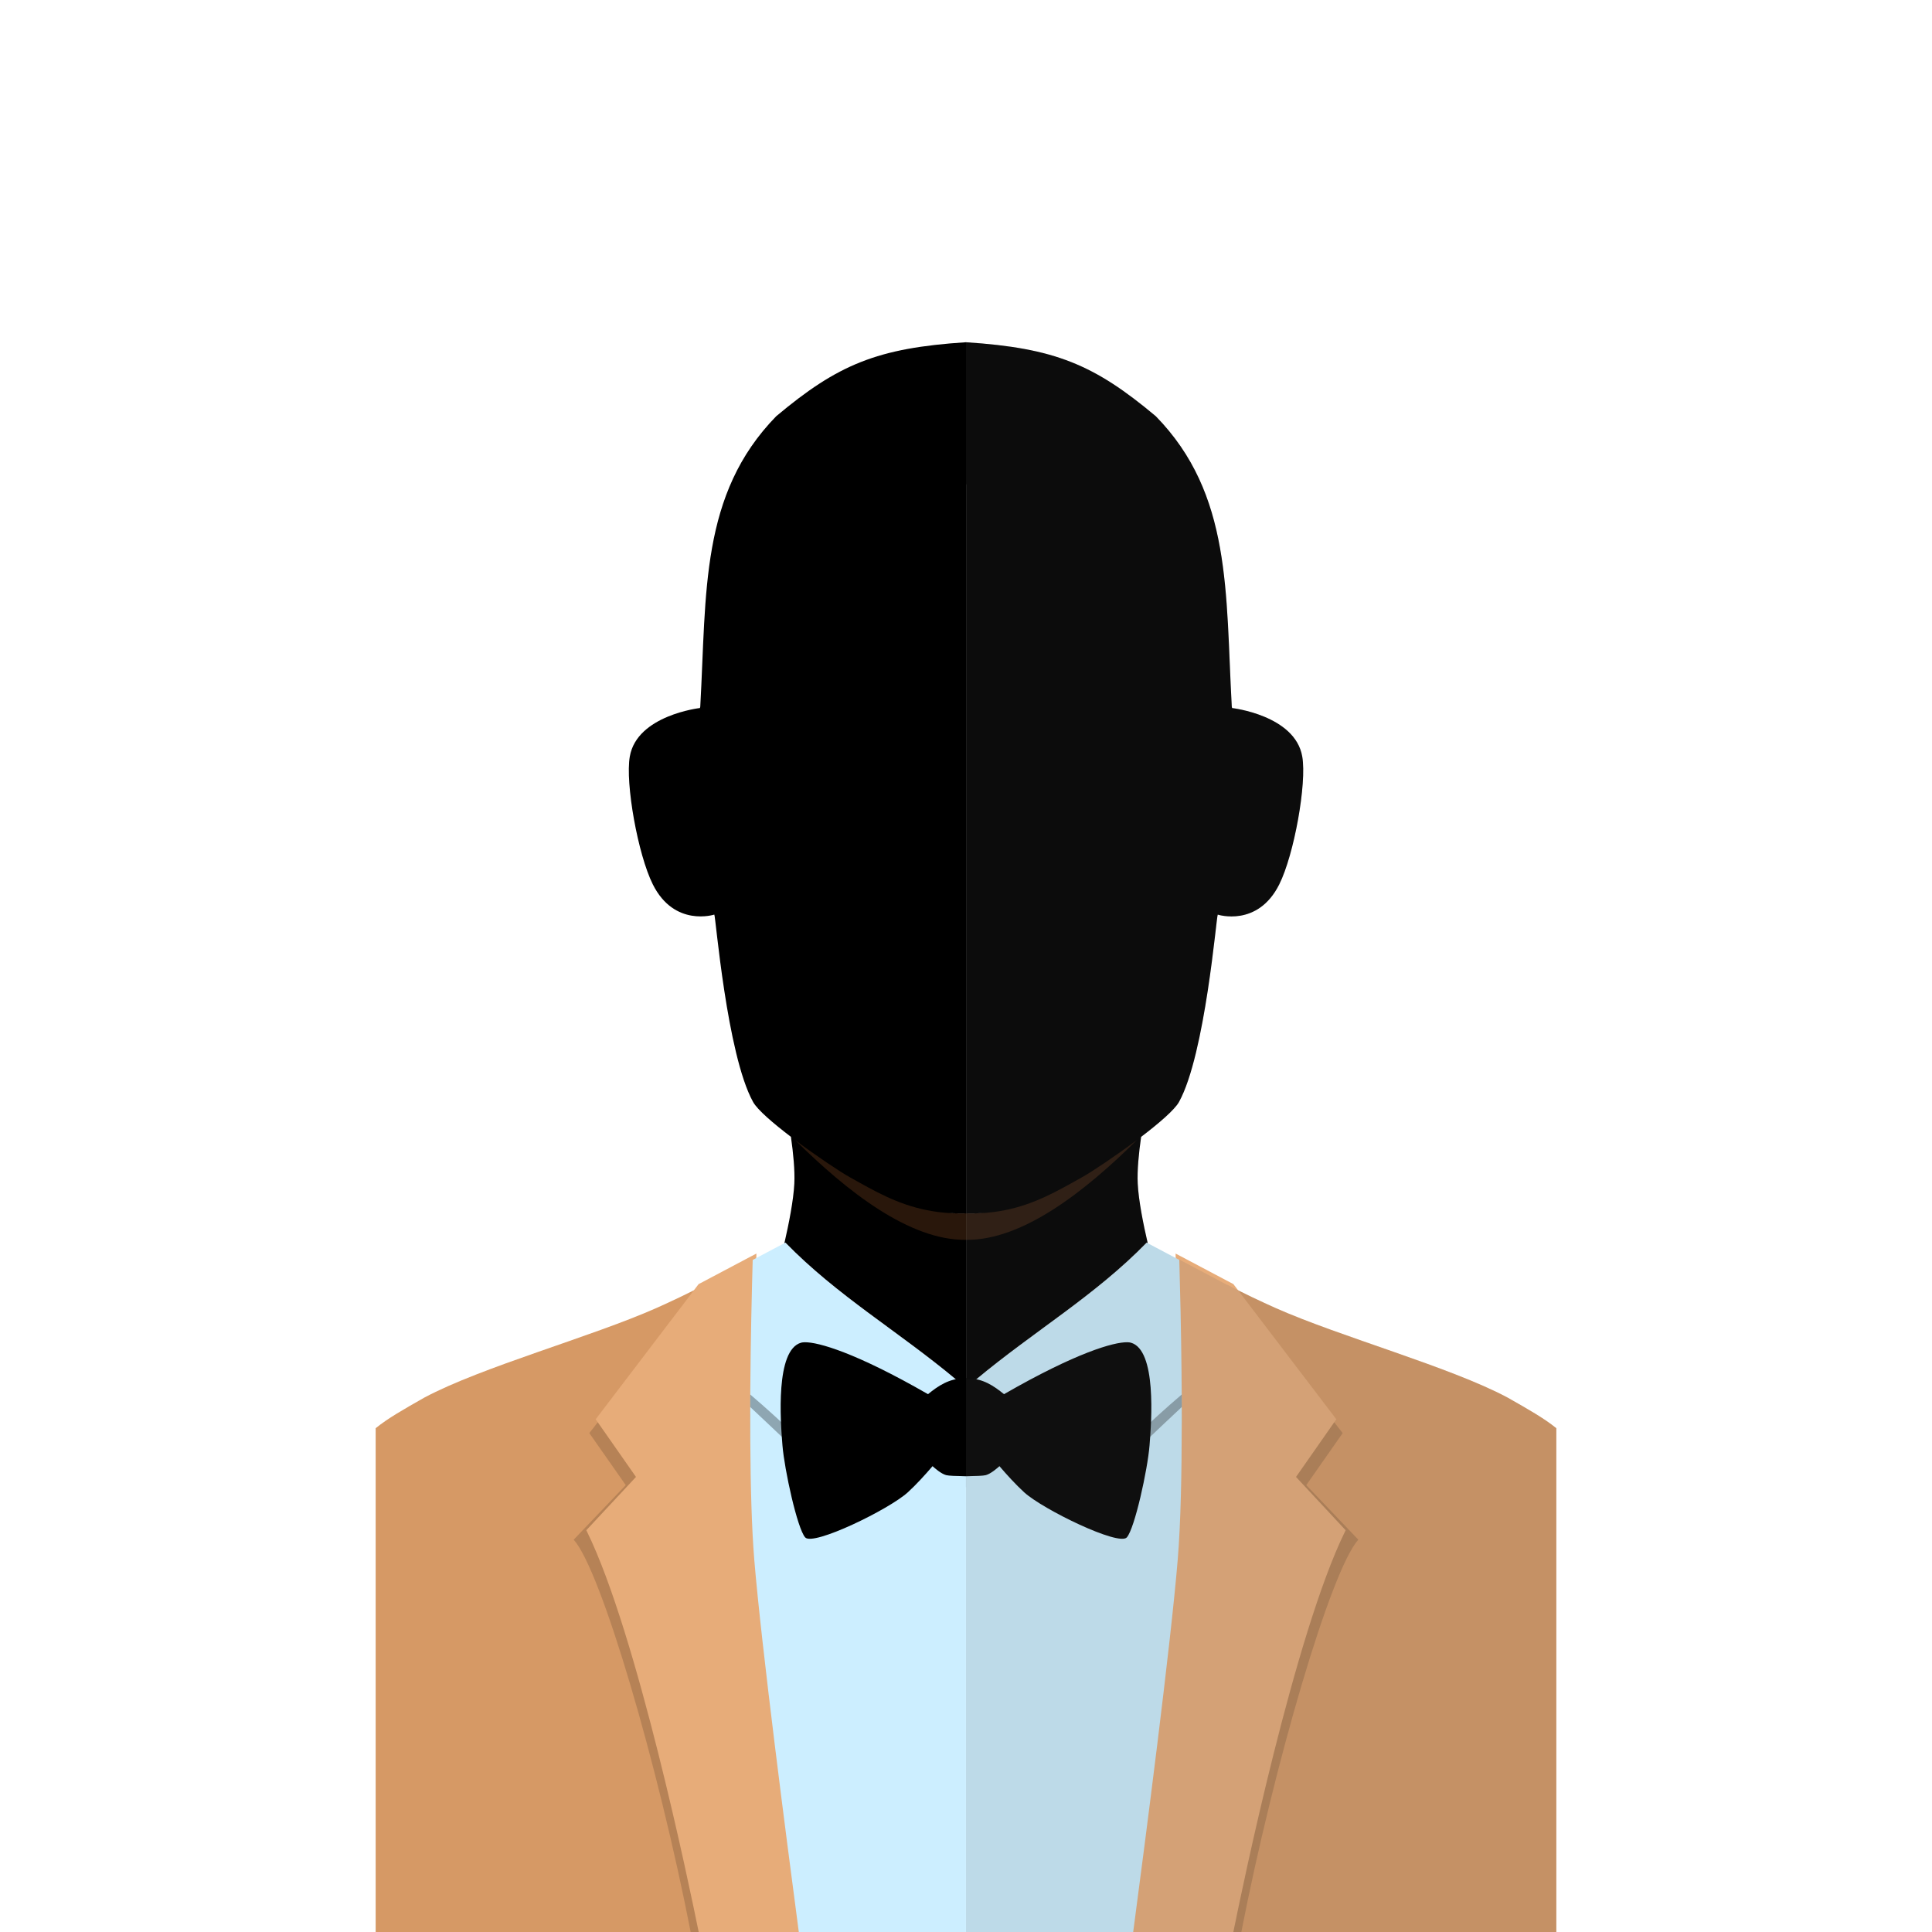
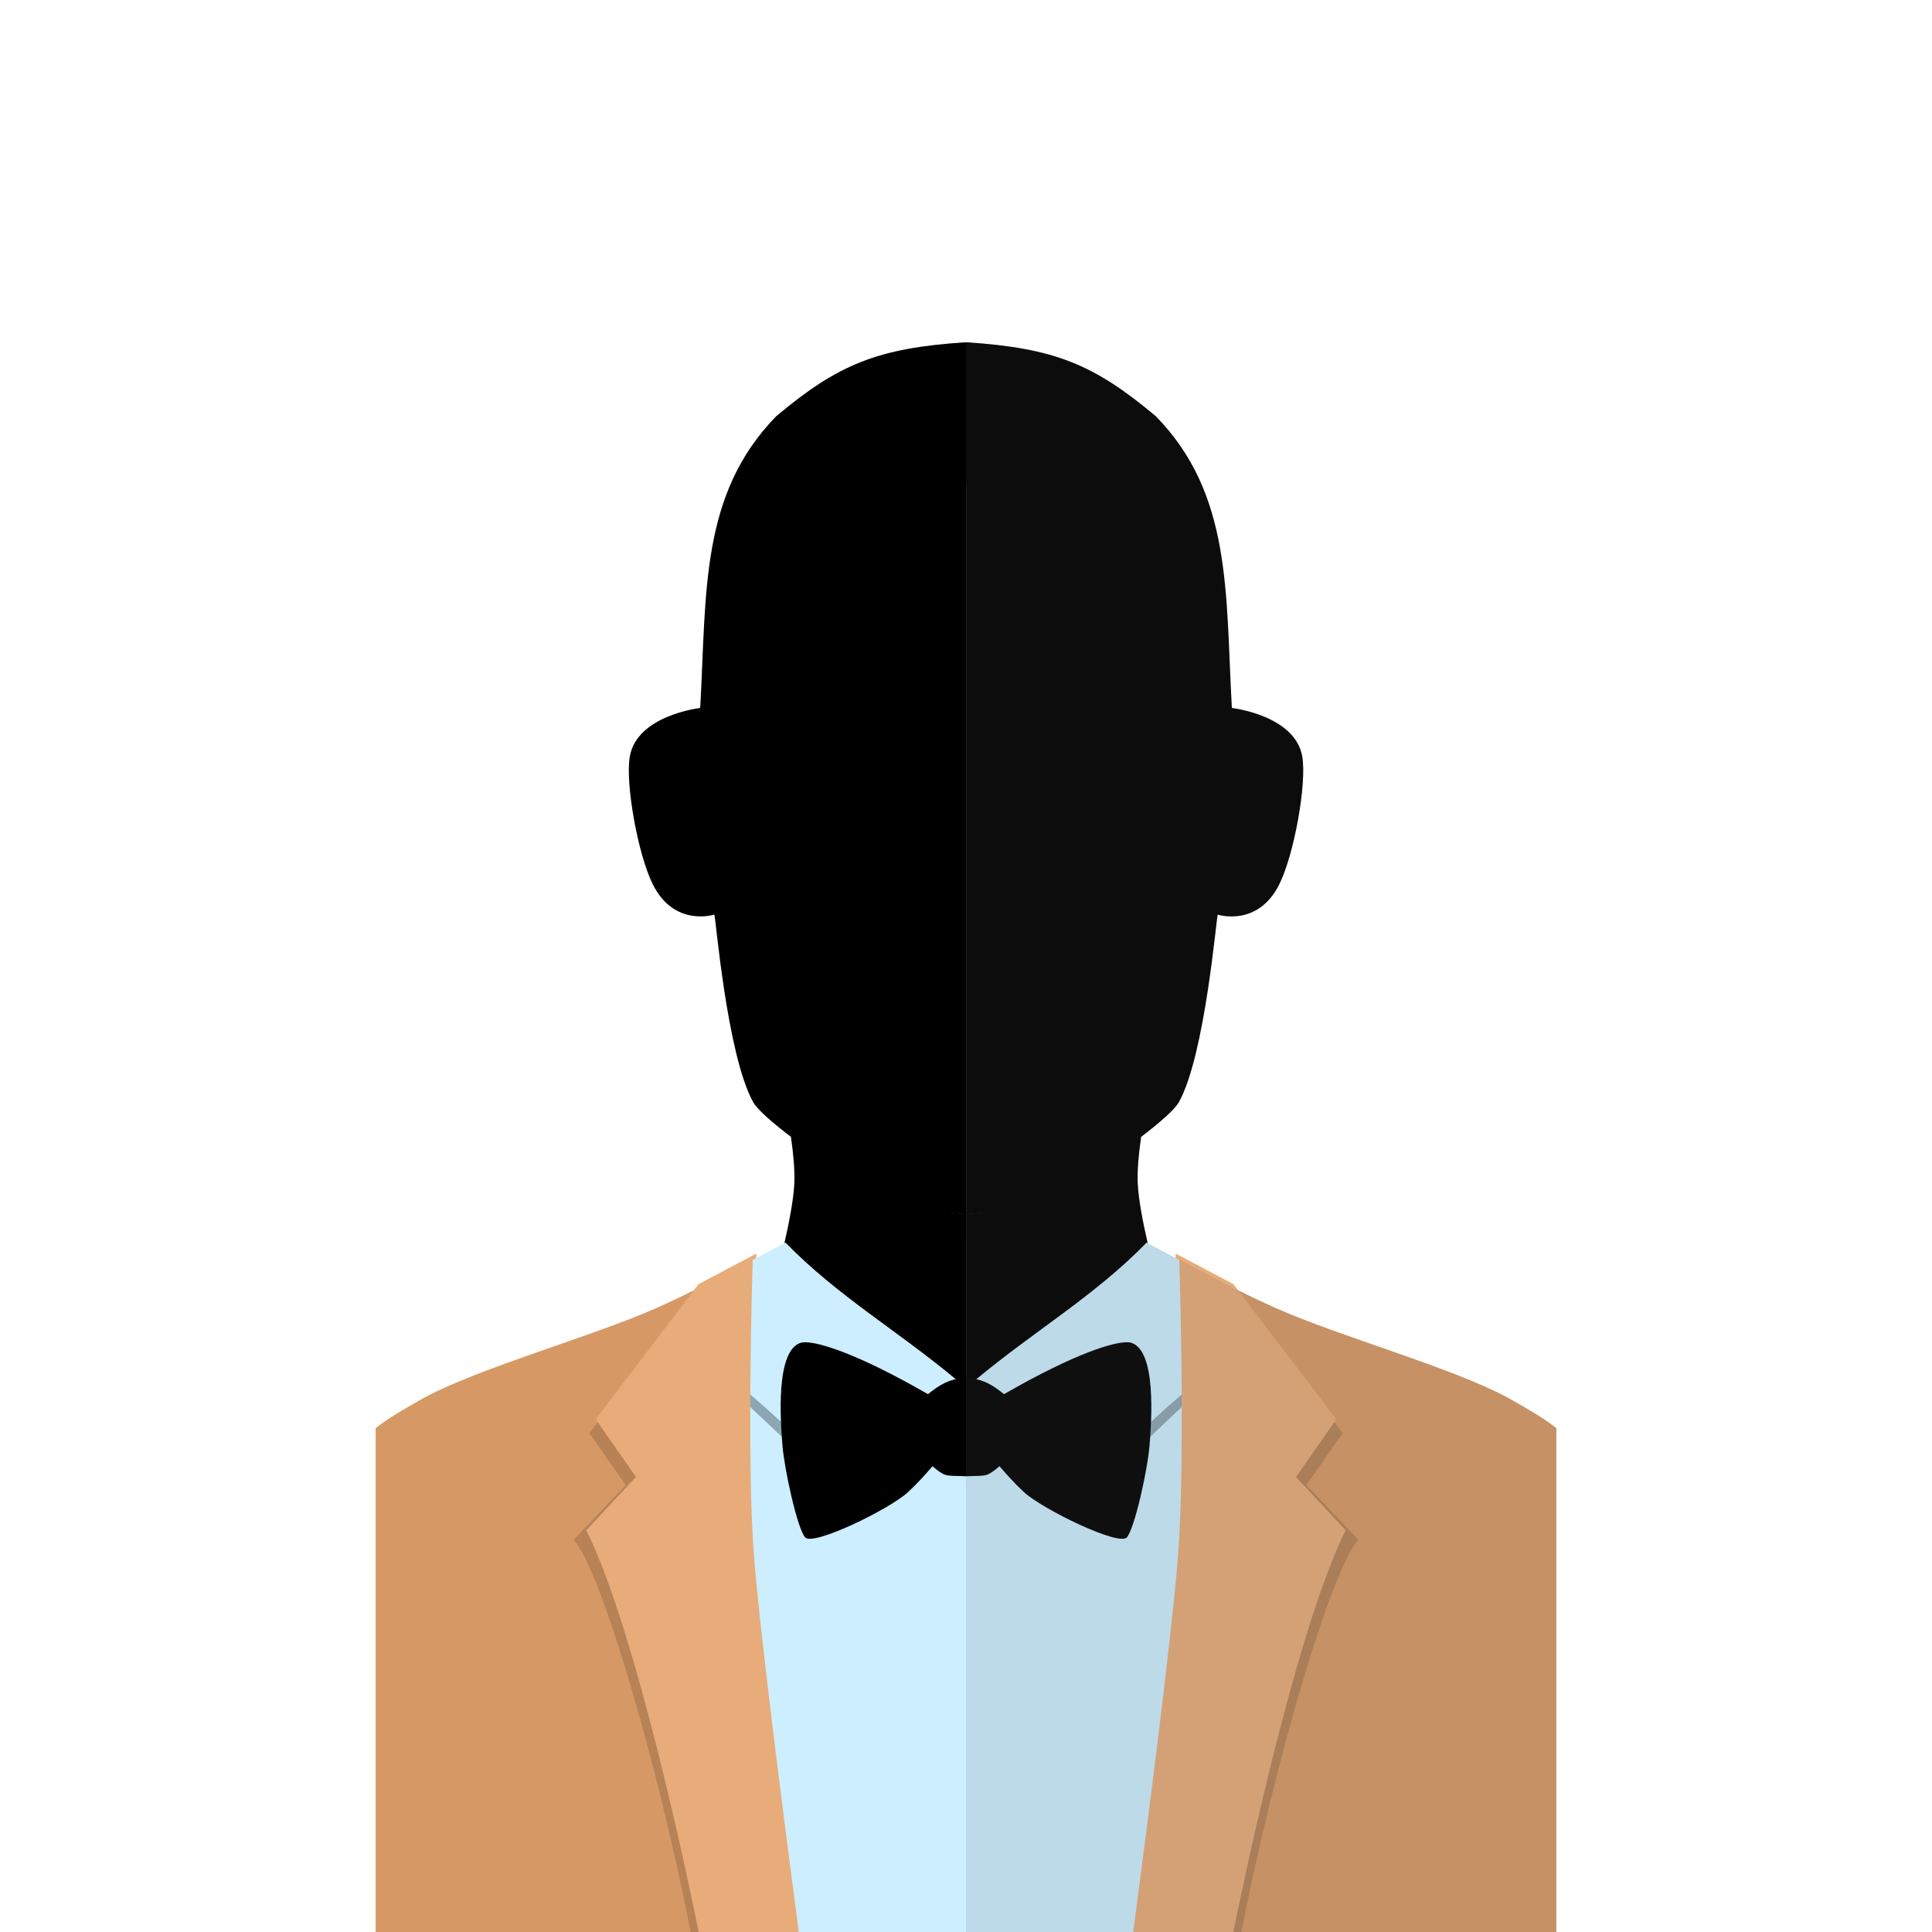
<svg xmlns="http://www.w3.org/2000/svg" height="500px" width="500px" viewBox="0 0 44 72" id="body-svg">
  <defs />
  <g id="Body" style="display: inline">
    <path id="Suit" d="M 12.275 47.871 C 11.685 48.184 10.975 48.518 10.467 48.744 C 8.058 49.815 3.955 50.94 1.816 52.083 C 1.054 52.516 0.459 52.852 0 53.225 L 0 72 L 12.173 72 C 11.822 70.262 9.874 60.867 8.009 57.051 L 9.871 55.051 L 8.515 52.895 L 12.275 47.871 z M 31.725 47.871 L 35.485 52.895 L 34.129 55.051 L 35.991 57.051 C 34.126 60.867 32.178 70.262 31.826 72 L 44 72 L 44 53.225 C 43.541 52.852 42.946 52.516 42.183 52.083 C 40.045 50.94 35.942 49.815 33.533 48.744 C 33.025 48.518 32.315 48.184 31.725 47.871 z " style="fill-rule: evenodd; fill: rgb(214, 153, 101)" />
    <path id="LapelShadow" d="M 8.362 52.896 L 7.962 53.407 L 9.32 55.347 L 7.38 57.379 C 8.412 58.533 10.529 65.793 11.739 72 L 12.173 72 C 11.822 70.263 9.874 60.868 8.009 57.052 L 9.871 55.052 L 8.362 52.896 z M 35.638 52.896 L 34.129 55.052 L 35.991 57.052 C 34.126 60.868 32.178 70.263 31.826 72 L 32.261 72 C 33.471 65.793 35.588 58.533 36.62 57.379 L 34.68 55.347 L 36.038 53.407 L 35.638 52.896 z " style="fill: rgb(0, 0, 0); fill-rule: evenodd; fill-opacity: 0.15" />
    <path id="Lapel" d="M 14.189 46.717 L 13.988 46.822 C 13.68 46.986 12.807 47.447 12.061 47.842 L 12.035 47.855 L 8.199 52.892 L 9.701 55.041 L 7.85 57.028 L 7.89 57.109 C 8.812 58.995 9.768 62.299 10.531 65.338 C 11.289 68.357 11.858 71.113 12.038 72 L 15.903 72 L 15.9 71.982 C 15.44 68.508 14.503 61.293 14.242 58.119 C 13.996 55.124 14.103 49.784 14.184 46.943 L 14.189 46.717 z M 29.811 46.717 L 29.816 46.943 C 29.897 49.784 30.004 55.124 29.758 58.119 C 29.497 61.293 28.56 68.508 28.1 71.982 L 28.097 72 L 31.963 72 C 32.143 71.113 32.711 68.357 33.469 65.338 C 34.232 62.299 35.188 58.995 36.109 57.109 L 36.149 57.028 L 34.299 55.041 L 35.801 52.892 L 31.965 47.855 L 31.94 47.842 C 31.193 47.447 30.32 46.986 30.012 46.822 L 29.811 46.717 z " style="fill-rule: evenodd; fill: rgb(231, 172, 121)" />
    <path id="Shirt" d="M 15.27 46.309 C 15.202 46.344 14.329 46.807 14.051 46.954 C 14.015 48.217 13.975 49.912 13.962 51.753 L 13.961 51.752 C 13.956 52.414 13.956 53.084 13.96 53.745 L 13.962 53.748 C 13.972 55.374 14.012 56.935 14.11 58.13 C 14.372 61.314 15.309 68.525 15.769 72 L 18.12 72 L 21.999 72 L 21.999 55.421 L 22.001 55.421 L 22.001 72 L 25.88 72 L 28.231 72 C 28.691 68.525 29.628 61.314 29.89 58.13 C 30.002 56.769 30.039 54.934 30.04 53.068 L 30.043 53.064 C 30.043 52.699 30.042 52.333 30.04 51.969 C 30.039 51.95 30.039 51.932 30.039 51.913 C 30.038 51.796 30.037 51.68 30.036 51.564 C 30.036 51.461 30.035 51.357 30.034 51.255 C 30.034 51.23 30.034 51.205 30.033 51.18 L 30.033 51.18 C 30.017 49.562 29.981 48.085 29.949 46.954 C 29.671 46.807 28.798 46.344 28.73 46.309 C 26.791 48.299 24.539 49.6 22.369 51.412 C 22.369 51.412 22.362 51.407 22.362 51.407 L 22.001 51.407 L 22.001 51.674 L 21.999 51.674 L 21.999 51.407 L 21.637 51.407 C 21.638 51.407 21.631 51.412 21.631 51.412 C 19.461 49.6 17.209 48.299 15.27 46.309 z M 14.838 52.743 C 14.988 52.879 15.139 53.018 15.292 53.162 C 15.445 53.306 15.599 53.453 15.755 53.605 C 15.911 53.757 16.068 53.912 16.227 54.072 C 16.385 54.231 16.545 54.395 16.706 54.563 C 16.867 54.73 17.029 54.902 17.193 55.079 C 17.356 55.255 17.52 55.436 17.686 55.621 C 17.52 55.436 17.356 55.255 17.193 55.079 C 17.029 54.902 16.867 54.73 16.706 54.563 C 16.545 54.395 16.385 54.231 16.227 54.072 C 16.068 53.912 15.911 53.757 15.755 53.605 C 15.599 53.453 15.445 53.306 15.292 53.162 C 15.139 53.018 14.988 52.879 14.838 52.743 z M 29.162 52.743 C 29.012 52.879 28.861 53.018 28.708 53.162 C 28.555 53.306 28.401 53.453 28.245 53.605 C 28.089 53.757 27.931 53.912 27.773 54.072 C 27.614 54.231 27.455 54.395 27.294 54.563 C 27.133 54.73 26.97 54.902 26.807 55.079 C 26.644 55.255 26.48 55.436 26.314 55.621 C 26.254 55.532 26.193 55.444 26.132 55.358 C 26.193 55.444 26.254 55.532 26.314 55.621 C 26.48 55.436 26.644 55.255 26.807 55.079 C 26.97 54.902 27.133 54.73 27.294 54.563 C 27.455 54.395 27.614 54.231 27.773 54.072 C 27.931 53.912 28.089 53.757 28.245 53.605 C 28.401 53.453 28.555 53.306 28.708 53.162 C 28.861 53.018 29.012 52.879 29.162 52.743 z M 19.252 53.641 C 19.123 53.783 18.991 53.931 18.86 54.085 C 18.794 54.162 18.728 54.24 18.662 54.32 C 18.596 54.4 18.53 54.481 18.465 54.564 C 18.407 54.636 18.35 54.709 18.293 54.783 C 18.35 54.709 18.407 54.636 18.465 54.564 C 18.53 54.482 18.596 54.4 18.662 54.32 C 18.728 54.241 18.794 54.162 18.86 54.085 C 18.992 53.931 19.123 53.783 19.252 53.641 z M 25.394 54.389 C 25.431 54.434 25.467 54.479 25.503 54.524 C 25.467 54.479 25.431 54.434 25.394 54.389 z M 25.575 54.613 C 25.613 54.661 25.65 54.71 25.688 54.758 C 25.651 54.71 25.613 54.661 25.575 54.613 z M 18.24 54.852 C 18.197 54.907 18.155 54.964 18.113 55.02 C 18.155 54.964 18.197 54.908 18.24 54.852 z M 25.769 54.863 C 25.814 54.923 25.859 54.983 25.904 55.043 C 25.859 54.983 25.814 54.923 25.769 54.863 z M 25.935 55.084 C 25.988 55.157 26.042 55.231 26.095 55.305 C 26.042 55.231 25.988 55.157 25.935 55.084 z M 18.056 55.097 C 18.011 55.158 17.966 55.221 17.921 55.283 C 17.966 55.221 18.011 55.158 18.056 55.097 z " style="fill-rule: evenodd; fill: rgb(204, 238, 255)" />
    <path id="CollarShadow" d="M 30.032 51.18 C 30.034 51.424 30.037 51.664 30.039 51.913 C 30.037 51.668 30.036 51.422 30.033 51.18 L 30.032 51.18 z M 21.999 51.674 L 21.999 55.195 L 21.999 55.421 L 22.001 55.421 L 22.001 55.195 L 22.001 51.674 L 21.999 51.674 z M 13.961 51.752 C 13.956 52.414 13.956 53.084 13.96 53.745 L 13.962 53.748 C 13.96 53.313 13.959 52.874 13.96 52.436 C 14.382 52.831 17.292 55.566 17.678 56.024 L 17.697 56.046 C 17.757 56.006 17.82 55.927 17.916 55.831 C 18.159 55.588 19.068 54.471 19.436 53.945 L 20.193 55.195 L 19.252 53.641 C 18.734 54.209 18.191 54.873 17.686 55.621 C 16.363 54.141 15.103 52.943 13.96 51.969 C 13.961 51.895 13.962 51.826 13.962 51.753 L 13.961 51.752 z M 30.04 51.969 C 28.897 52.943 27.637 54.141 26.314 55.621 C 25.807 54.871 25.265 54.208 24.748 53.641 L 24.564 53.945 C 24.932 54.471 25.841 55.588 26.084 55.831 C 26.18 55.927 26.243 56.006 26.303 56.046 L 26.322 56.024 C 26.708 55.566 29.618 52.831 30.04 52.436 C 30.04 52.646 30.04 52.857 30.04 53.068 L 30.043 53.064 C 30.043 52.699 30.042 52.333 30.04 51.969 z " style="fill: rgb(0, 0, 0); fill-rule: evenodd; fill-opacity: 0.304" />
    <g id="TieGroup" style="display: none">
      <path id="Tie" d="M 20.389,55.195 18.12,72 h 3.879 V 55.195 Z m 1.611,0 V 72 h 3.879 L 23.61,55.195 Z" style="fill-rule: evenodd" />
      <path id="TieKnot" d="m 21.637,51.407 c 0.023,-0.007 -1.103,0.811 -2.391,2.226 l 0.946,1.562 h 1.806 v -3.788 z m 0.363,0 v 3.788 h 1.806 l 0.946,-1.562 c -1.288,-1.415 -2.413,-2.233 -2.391,-2.226 z" style="fill-rule: evenodd" />
      <path id="TieTint" d="M 20.389,55.195 18.12,72 h 3.879 V 55.195 Z m 1.611,0 V 72 h 3.879 L 23.61,55.195 Z" style="fill: rgb(0, 0, 0); fill-opacity: 0.15; fill-rule: evenodd" />
    </g>
    <g id="BowtieGroup" style="display: inline">
      <path d="m 15.995,50.022 c -0.056,6.37e-4 -0.101,0.006 -0.136,0.015 -0.968,0.265 -0.773,2.923 -0.699,3.83 0.074,0.907 0.552,3.091 0.846,3.427 0.294,0.336 3.127,-1.042 3.826,-1.68 0.319,-0.292 0.653,-0.66 0.922,-0.975 3.6e-4,3.26e-4 7.05e-4,7.4e-4 0.001,10e-4 0.058,0.053 0.315,0.286 0.513,0.335 0.085,0.021 0.357,0.034 0.732,0.04 0.375,-0.006 0.647,-0.018 0.732,-0.04 0.198,-0.05 0.455,-0.283 0.513,-0.335 3.28e-4,-2.93e-4 6.73e-4,-7.07e-4 0.001,-10e-4 0.269,0.315 0.603,0.683 0.922,0.975 0.699,0.638 3.531,2.016 3.826,1.68 0.294,-0.336 0.773,-2.52 0.846,-3.427 0.074,-0.907 0.268,-3.565 -0.699,-3.83 -0.034,-0.009 -0.079,-0.015 -0.136,-0.015 -0.499,-0.006 -1.883,0.379 -4.589,1.935 -0.375,-0.302 -0.782,-0.596 -1.416,-0.596 -0.634,0 -1.041,0.294 -1.416,0.596 -2.706,-1.556 -4.09,-1.94 -4.589,-1.935 z" id="Bowtie" style="fill-rule: evenodd" />
      <path d="m 20.579,51.961 c -0.336,0.269 -0.285,1.579 -0.151,2.049 0.068,0.239 0.16,0.48 0.327,0.631 0.058,0.053 0.315,0.286 0.513,0.335 0.085,0.021 0.357,0.034 0.732,0.04 0.375,-0.006 0.647,-0.018 0.732,-0.04 0.198,-0.05 0.455,-0.283 0.513,-0.335 0.167,-0.151 0.259,-0.392 0.327,-0.631 0.134,-0.47 0.185,-1.781 -0.151,-2.049 -0.377,-0.303 -0.784,-0.6 -1.421,-0.6 -0.637,0 -1.044,0.296 -1.421,0.6 z m -3.483,1.139 c -0.09,0.002 -0.145,0.029 -0.162,0.096 -0.46,1.789 1.983,0.496 2.755,0.647 0.178,0.035 0.365,0.049 0.548,0.05 -0.041,-0.212 -0.092,-0.309 -0.095,-0.592 -1.598,0.261 -2.656,-0.209 -3.046,-0.202 z m 9.785,0 c -0.408,0.01 -1.456,0.458 -3.023,0.202 -0.003,0.282 -0.054,0.38 -0.095,0.592 0.183,-0.002 0.371,-0.015 0.548,-0.05 0.773,-0.151 3.215,1.142 2.755,-0.647 -0.019,-0.073 -0.082,-0.099 -0.186,-0.096 z" id="BowtieShadow" style="fill: rgb(0, 0, 0); fill-opacity: 0.13; fill-rule: evenodd" />
    </g>
    <path id="Head" d="m 22,12.754 c -3.311,0.214 -4.781,0.835 -7.072,2.757 -2.841,2.911 -2.594,6.565 -2.831,10.823 -10e-4,0.004 -0.013,0.052 -0.013,0.052 0,0 -2.345,0.267 -2.613,1.807 -0.174,0.998 0.301,3.652 0.858,4.766 0.804,1.607 2.291,1.125 2.291,1.125 0.048,0.028 0.463,5.204 1.444,6.981 0.161,0.293 0.749,0.797 1.412,1.302 0.086,0.602 0.15,1.25 0.126,1.741 -0.031,0.626 -0.206,1.506 -0.37,2.221 0.004,-0.002 0.037,-0.02 0.039,-0.021 1.94,1.99 4.191,3.291 6.362,5.104 0.004,-0.004 0.007,-0.006 0.006,-0.006 h 0.362 v -6.188 c -0.118,0.003 -0.232,0.003 -0.345,5.17e-4 0.112,0.003 0.227,0.003 0.345,-5.17e-4 v -27.168 c 3.6e-4,-2e-5 7.14e-4,2.2e-5 10e-4,0 3.2e-4,2.2e-5 6.73e-4,-2e-5 0.001,0 v 27.168 c 0.118,0.003 0.232,0.003 0.345,5.17e-4 -0.112,0.003 -0.227,0.003 -0.345,-5.17e-4 v 6.188 h 0.362 c -0.001,-3e-4 0.001,0.002 0.006,0.006 2.171,-1.812 4.422,-3.113 6.362,-5.104 0.002,0.001 0.035,0.019 0.039,0.021 C 28.606,45.615 28.431,44.735 28.4,44.109 c -0.025,-0.492 0.04,-1.139 0.126,-1.741 0.662,-0.504 1.25,-1.009 1.412,-1.302 0.981,-1.778 1.396,-6.953 1.444,-6.981 0,0 1.487,0.482 2.291,-1.125 0.557,-1.114 1.032,-3.768 0.858,-4.766 -0.268,-1.54 -2.613,-1.807 -2.613,-1.807 0,0 -0.012,-0.047 -0.013,-0.052 -0.237,-4.258 0.01,-7.912 -2.831,-10.823 -2.292,-1.922 -3.761,-2.543 -7.072,-2.757 z m -6.464,29.66 c 0.069,0.052 0.139,0.105 0.209,0.157 -0.07,-0.052 -0.14,-0.104 -0.209,-0.157 z m 0.265,0.198 c 0.167,0.123 0.334,0.242 0.498,0.358 -0.164,-0.116 -0.331,-0.235 -0.498,-0.358 z m 12.397,0 c -0.171,0.126 -0.341,0.248 -0.508,0.366 0.167,-0.118 0.338,-0.24 0.508,-0.366 z m -0.585,0.42 c -0.155,0.108 -0.303,0.21 -0.443,0.305 0.141,-0.095 0.289,-0.196 0.443,-0.305 z m -11.213,0.01 c 0.156,0.109 0.307,0.213 0.449,0.308 -0.142,-0.096 -0.292,-0.198 -0.449,-0.308 z m 0.535,0.366 c 0.147,0.098 0.285,0.188 0.402,0.262 -0.117,-0.074 -0.253,-0.163 -0.402,-0.262 z m 10.112,0.011 c -0.146,0.097 -0.278,0.183 -0.394,0.256 0.113,-0.072 0.251,-0.161 0.394,-0.256 z m -9.654,0.286 c 0.046,0.029 0.092,0.058 0.131,0.081 0.053,0.032 0.098,0.059 0.136,0.08 -0.038,-0.021 -0.084,-0.048 -0.136,-0.08 -0.039,-0.023 -0.086,-0.053 -0.131,-0.081 z m 9.076,0.084 c -0.05,0.03 -0.095,0.056 -0.131,0.076 0.036,-0.02 0.081,-0.046 0.131,-0.076 z M 18.13,44.126 c 0.128,0.071 0.258,0.141 0.389,0.21 -0.131,-0.069 -0.26,-0.139 -0.389,-0.21 z m 7.74,0 c -0.128,0.071 -0.257,0.141 -0.389,0.21 0.131,-0.069 0.261,-0.139 0.389,-0.21 z m -4.775,1.056 c 0.042,0.004 0.084,0.009 0.127,0.013 -0.043,-0.004 -0.085,-0.008 -0.127,-0.013 z m 1.81,0 c -0.042,0.005 -0.084,0.009 -0.127,0.013 0.043,-0.004 0.085,-0.008 0.127,-0.013 z m -1.572,0.022 c 0.097,0.007 0.196,0.012 0.298,0.015 -0.052,-0.001 -0.103,-0.003 -0.154,-0.006 -0.003,-1.57e-4 -0.006,-3.56e-4 -0.009,-5.17e-4 -0.045,-0.002 -0.09,-0.005 -0.134,-0.009 z m 1.334,0 c -0.044,0.003 -0.089,0.006 -0.134,0.009 -0.003,1.61e-4 -0.006,3.6e-4 -0.009,5.17e-4 -0.05,0.003 -0.101,0.004 -0.153,0.006 0.101,-0.003 0.199,-0.008 0.296,-0.015 z" style="fill-rule: evenodd" />
-     <path id="NeckShadow" d="m 15.625,42.48 c 1.954,1.935 4.277,3.751 6.375,3.725 2.099,0.026 4.422,-1.79 6.375,-3.725 -0.818,0.613 -1.706,1.201 -2.032,1.382 -0.001,7e-4 -0.003,0.002 -0.004,0.003 h -5.17e-4 c -0.175,0.097 -0.35,0.196 -0.528,0.294 -0.059,0.033 -0.119,0.065 -0.178,0.097 -0.866,0.468 -1.805,0.892 -3.1,0.957 -3.2e-4,1.8e-5 -6.93e-4,-1.7e-5 -0.001,0 -10e-4,4.3e-5 -0.002,-4.2e-5 -0.003,0 -0.002,1.28e-4 -0.005,4.04e-4 -0.007,5.17e-4 -0.048,0.002 -0.097,0.004 -0.146,0.006 -0.018,4.6e-4 -0.037,6.82e-4 -0.055,10e-4 -0.031,5.63e-4 -0.063,8.64e-4 -0.095,0.001 -0.027,1.52e-4 -0.054,1.52e-4 -0.081,0 -0.048,-3e-4 -0.097,-7.67e-4 -0.146,-0.002 h -5.16e-4 -5.17e-4 c -0.049,0.001 -0.098,0.002 -0.146,0.002 -0.027,1.52e-4 -0.054,1.52e-4 -0.081,0 -0.032,-1.69e-4 -0.063,-4.7e-4 -0.095,-0.001 -0.018,-3.52e-4 -0.037,-5.74e-4 -0.055,-10e-4 -0.049,-0.001 -0.098,-0.003 -0.146,-0.006 -0.002,-1.13e-4 -0.005,-3.89e-4 -0.007,-5.17e-4 -8.5e-4,-4.2e-5 -0.002,4.3e-5 -0.003,0 -3.4e-4,-1.7e-5 -7.13e-4,1.8e-5 -0.001,0 -1.295,-0.065 -2.234,-0.489 -3.1,-0.957 -0.06,-0.032 -0.119,-0.065 -0.178,-0.097 -0.177,-0.098 -0.352,-0.197 -0.528,-0.294 h -5.17e-4 c -9.99e-4,-6.7e-4 -0.003,-0.002 -0.004,-0.003 -0.326,-0.181 -1.214,-0.77 -2.032,-1.382 z" style="fill: rgb(160, 90, 44); fill-opacity: 0.261; fill-rule: evenodd" />
+     <path id="NeckShadow" d="m 15.625,42.48 c 1.954,1.935 4.277,3.751 6.375,3.725 2.099,0.026 4.422,-1.79 6.375,-3.725 -0.818,0.613 -1.706,1.201 -2.032,1.382 -0.001,7e-4 -0.003,0.002 -0.004,0.003 h -5.17e-4 c -0.175,0.097 -0.35,0.196 -0.528,0.294 -0.059,0.033 -0.119,0.065 -0.178,0.097 -0.866,0.468 -1.805,0.892 -3.1,0.957 -3.2e-4,1.8e-5 -6.93e-4,-1.7e-5 -0.001,0 -10e-4,4.3e-5 -0.002,-4.2e-5 -0.003,0 -0.002,1.28e-4 -0.005,4.04e-4 -0.007,5.17e-4 -0.048,0.002 -0.097,0.004 -0.146,0.006 -0.018,4.6e-4 -0.037,6.82e-4 -0.055,10e-4 -0.031,5.63e-4 -0.063,8.64e-4 -0.095,0.001 -0.027,1.52e-4 -0.054,1.52e-4 -0.081,0 -0.048,-3e-4 -0.097,-7.67e-4 -0.146,-0.002 h -5.16e-4 -5.17e-4 c -0.049,0.001 -0.098,0.002 -0.146,0.002 -0.027,1.52e-4 -0.054,1.52e-4 -0.081,0 -0.032,-1.69e-4 -0.063,-4.7e-4 -0.095,-0.001 -0.018,-3.52e-4 -0.037,-5.74e-4 -0.055,-10e-4 -0.049,-0.001 -0.098,-0.003 -0.146,-0.006 -0.002,-1.13e-4 -0.005,-3.89e-4 -0.007,-5.17e-4 -8.5e-4,-4.2e-5 -0.002,4.3e-5 -0.003,0 -3.4e-4,-1.7e-5 -7.13e-4,1.8e-5 -0.001,0 -1.295,-0.065 -2.234,-0.489 -3.1,-0.957 -0.06,-0.032 -0.119,-0.065 -0.178,-0.097 -0.177,-0.098 -0.352,-0.197 -0.528,-0.294 h -5.17e-4 c -9.99e-4,-6.7e-4 -0.003,-0.002 -0.004,-0.003 -0.326,-0.181 -1.214,-0.77 -2.032,-1.382 z" style="fill: #000000; fill-opacity: 0.2; fill-rule: evenodd" />
    <path d="m 28.729,46.309 c 0.068,0.036 0.941,0.498 1.219,0.645 0.005,0.186 0.011,0.402 0.016,0.606 -0.005,-0.208 -0.011,-0.433 -0.016,-0.621 0.285,0.151 1.08,0.571 1.784,0.944 l -0.008,-0.011 c 0.59,0.312 1.3,0.646 1.808,0.872 2.409,1.071 6.512,2.197 8.651,3.339 0.762,0.433 1.357,0.77 1.816,1.142 V 72 H 32.26 v 5.16e-4 H 31.826 28.23 V 72 H 25.879 22 v -16.805 -3.788 h 0.362 c -0.001,-3.39e-4 0.001,0.002 0.006,0.006 2.171,-1.812 4.422,-3.113 6.362,-5.104 z" id="RightTint" style="fill: rgb(102, 102, 102); fill-opacity: 0.15; fill-rule: evenodd" />
    <path d="m 22,12.754 v 5.297 c 3.6e-4,2e-5 7.06e-4,-2.1e-5 10e-4,0 v 27.168 h -5.17e-4 -5.16e-4 v 0.986 c 2.76e-4,4e-6 7.23e-4,-5e-6 0.001,0 v 5.202 h 0.362 c -0.001,-3e-4 0.001,0.002 0.006,0.006 2.171,-1.812 4.422,-3.113 6.362,-5.104 0.002,0.001 0.035,0.019 0.039,0.021 -0.164,-0.715 -0.339,-1.594 -0.37,-2.221 -0.025,-0.492 0.04,-1.139 0.126,-1.741 0.662,-0.504 1.25,-1.009 1.412,-1.302 0.981,-1.778 1.396,-6.953 1.444,-6.981 0,0 1.487,0.482 2.291,-1.125 0.557,-1.114 1.032,-3.768 0.858,-4.766 C 34.263,26.653 31.917,26.386 31.917,26.386 c 0,0 -0.012,-0.047 -0.013,-0.051 -0.237,-4.258 0.01,-7.913 -2.831,-10.824 -2.292,-1.922 -3.761,-2.543 -7.072,-2.757 z" id="HeadTint" style="         fill: rgb(102, 102, 102);         fill-opacity: 0.123;         fill-rule: evenodd;       " />
  </g>
</svg>
